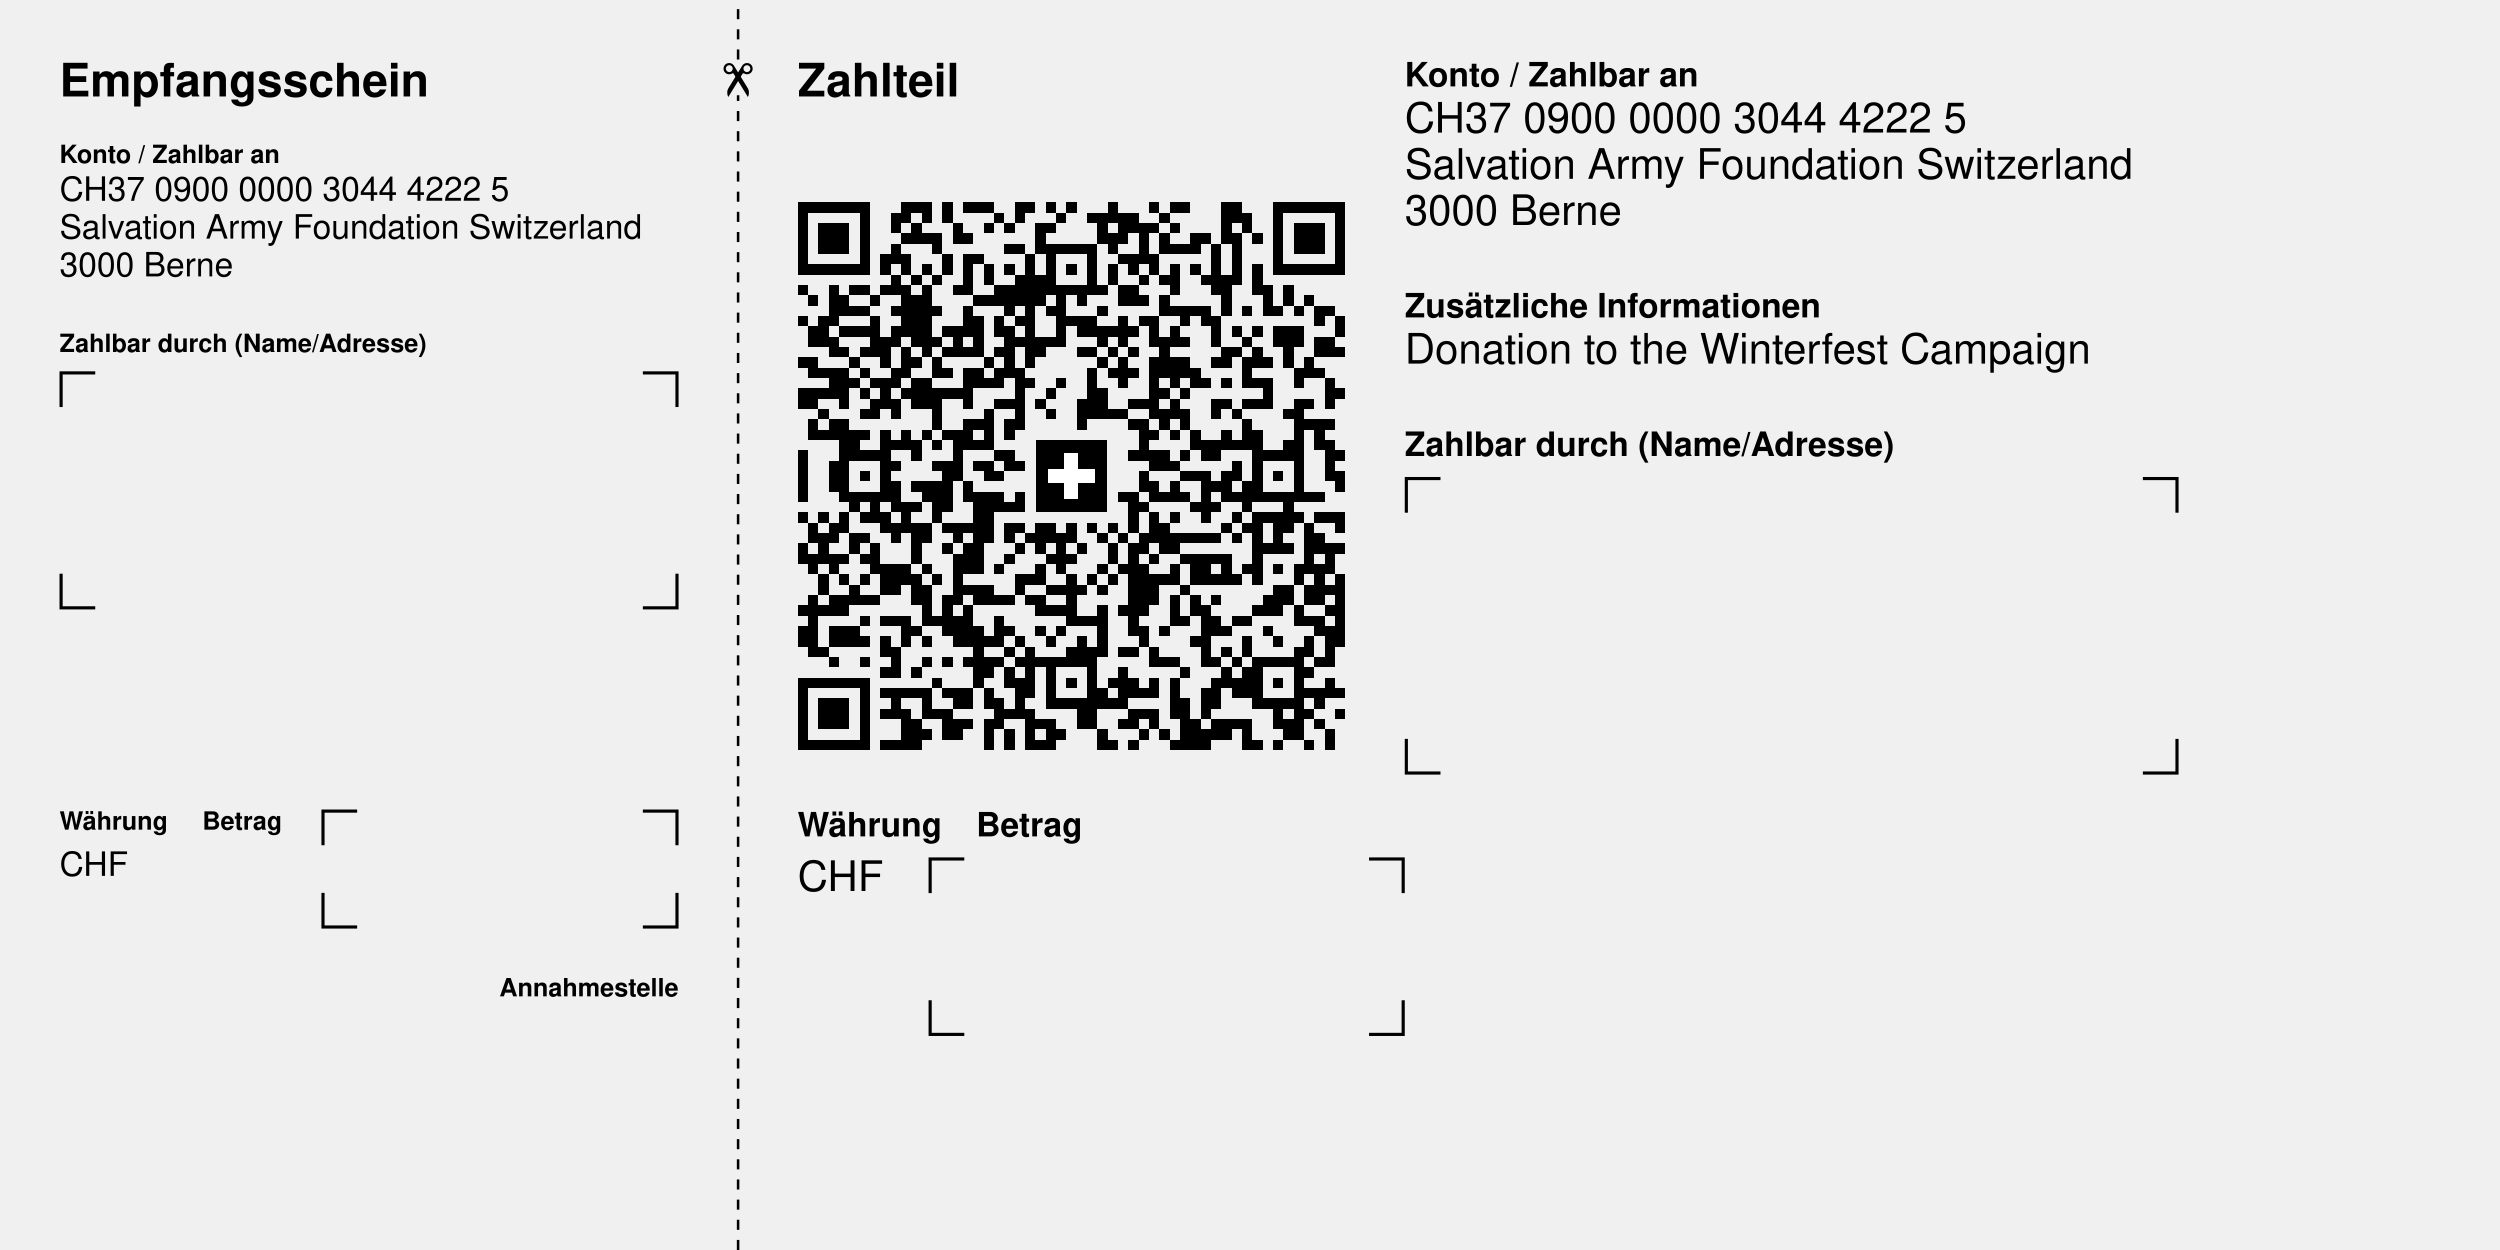
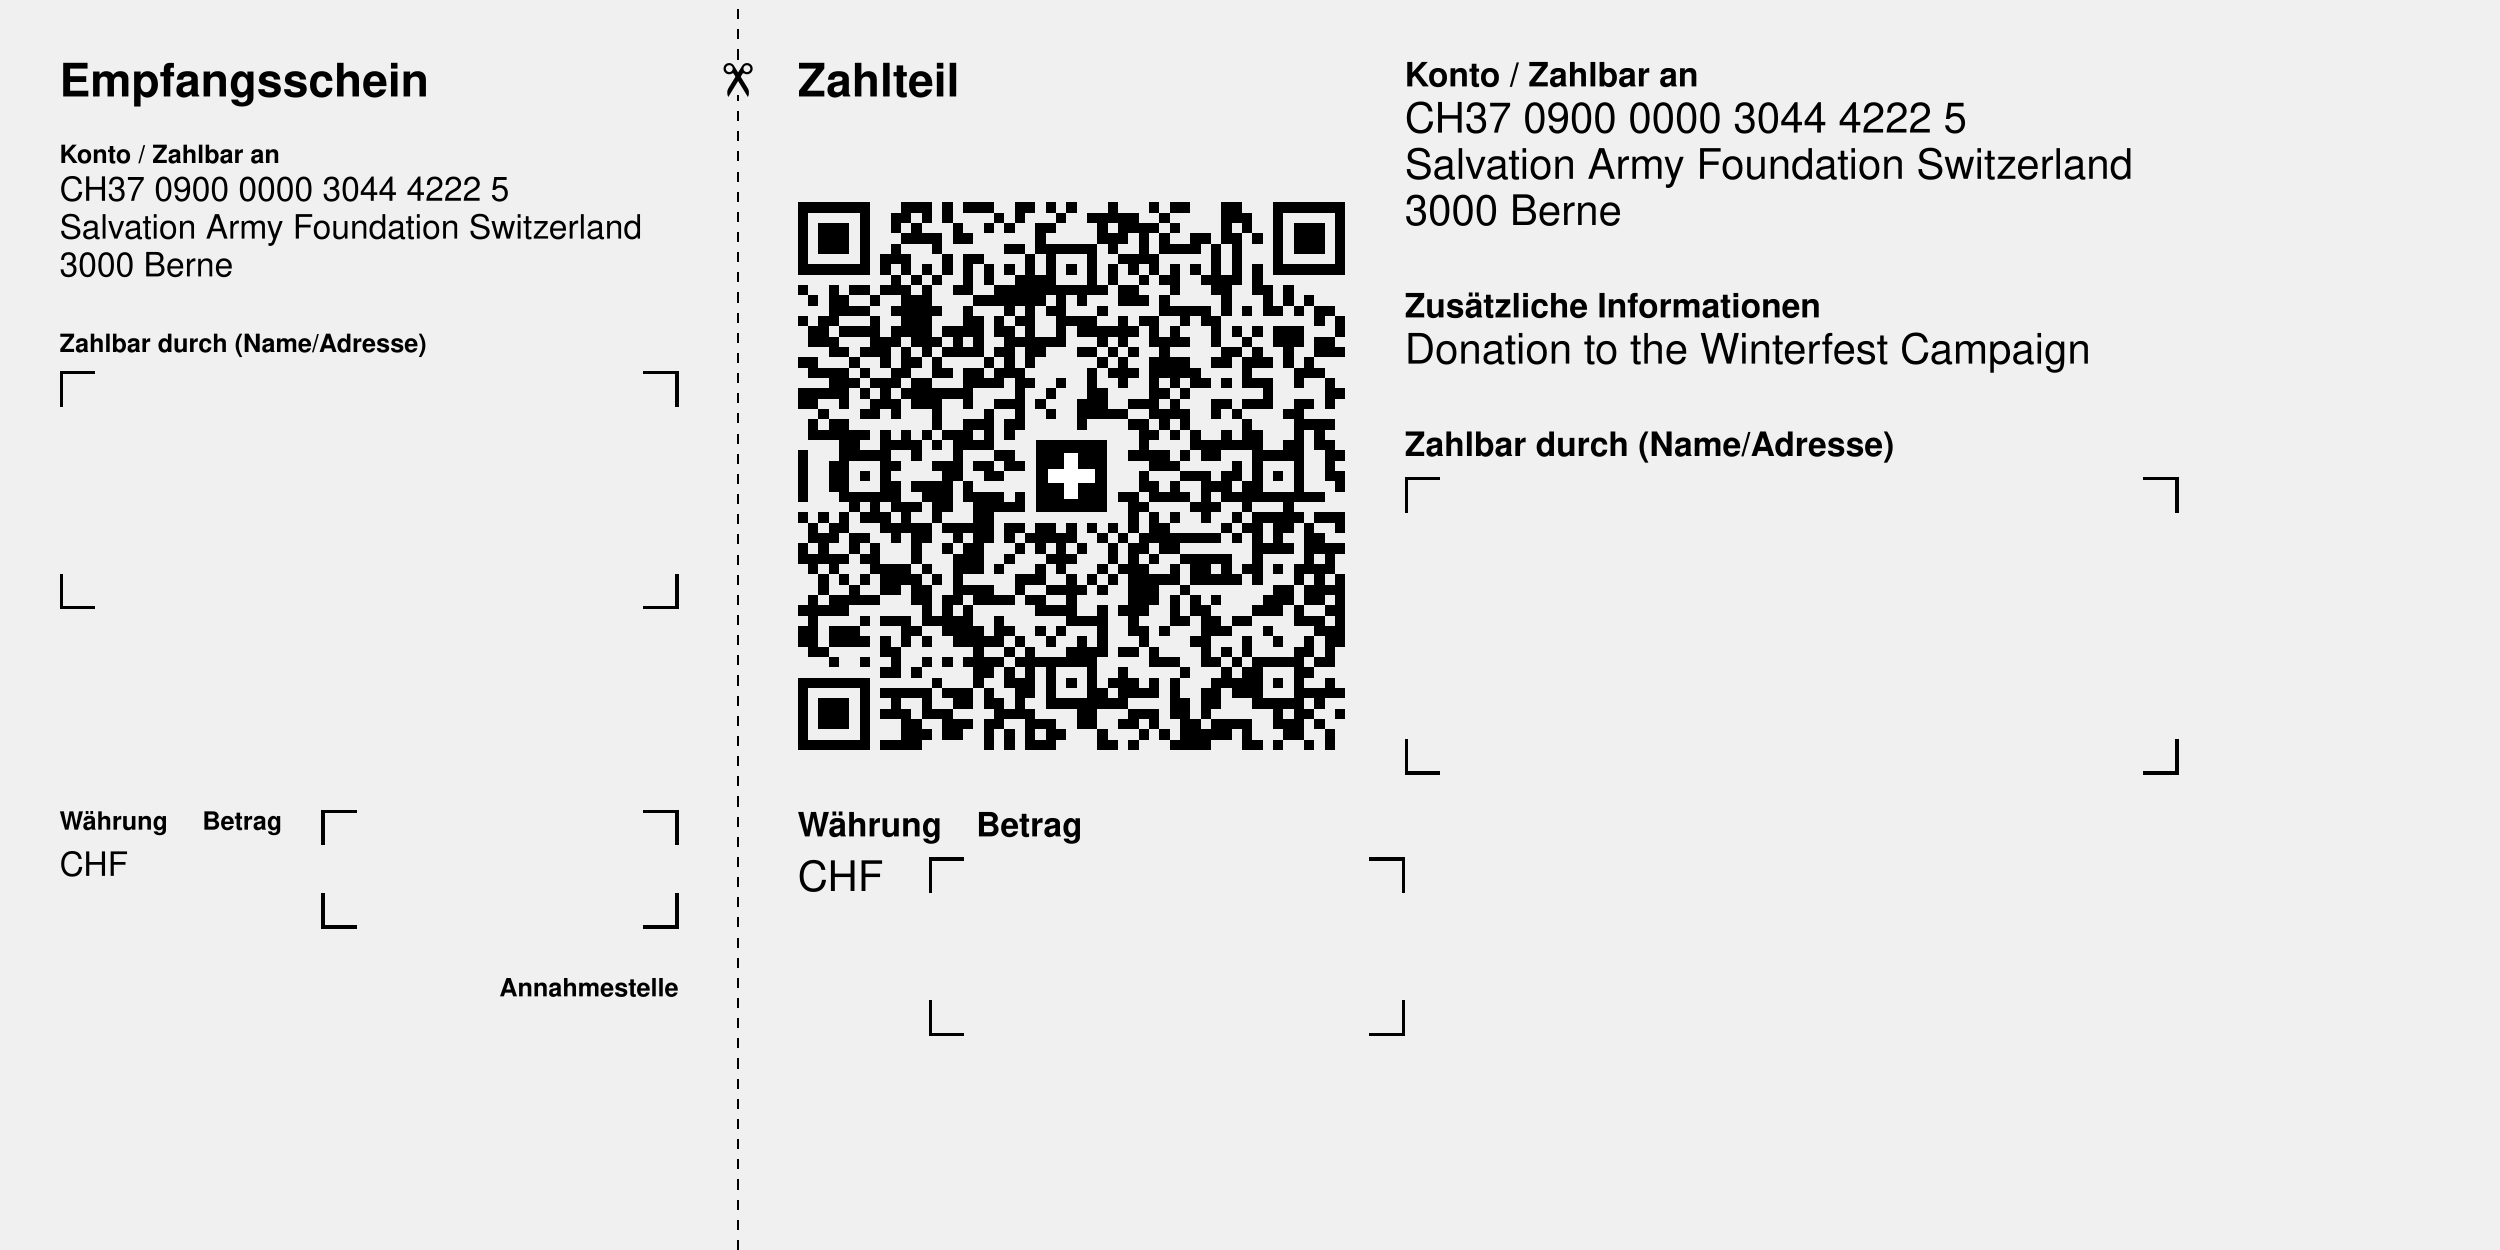
<svg xmlns="http://www.w3.org/2000/svg" width="210mm" height="105mm" version="1.1" viewBox="0 0 595.276 297.638">
  <g font-family="Helvetica,Arial,&quot;Liberation Sans&quot;" transform="translate(0 297.638)">
    <g transform="translate(189.921 -0)">
      <text x="0" y="-274.665" font-size="11" font-weight="bold">Zahlteil</text>
    </g>
    <g transform="translate(189.921 -119.055) scale(2.46)">
      <path fill="#000000" shape-rendering="crispEdges" d="M0,-53h7v1h-7zm10,0h3v1h-3zm4,0h1v2h-1zm2,0h3v1h-3zm5,0h2v1h-2zm3,0h1v1h-1z m2,0h1v1h-1zm4,0h1v2h-1zm4,0h1v1h-1zm2,0h2v1h-2zm5,0h2v2h-2zm5,0h7v1h-7z m-46,1h1v6h-1zm6,0h1v6h-1zm3,0h2v1h-2zm3,0h1v1h-1zm7,0h1v1h-1zm2,0h1v1h-1z m4,0h1v1h-1zm3,0h2v1h-2zm3,0h2v2h-2zm4,0h1v1h-1zm8,0h1v2h-1zm3,-0h1v6h-1z m6,0h1v6h-1zm-50,1h3v3h-3zm7,0h1v1h-1zm2,0h1v2h-1zm4,0h1v2h-1zm3,0h1v1h-1z m2,0h1v1h-1zm3,0h1v3h-1zm1,0h1v1h-1zm5,0h1v2h-1zm4,-0h1v4h-1zm1,0h1v1h-1z m2,0h1v1h-1zm5,0h1v2h-1zm7,0h3v3h-3zm-38,1h1v1h-1zm2,0h2v1h-2zm4,0h1v1h-1z m14,0h2v1h-2zm5,0h1v2h-1zm3,0h2v1h-2zm4,0h1v5h-1zm2,0h1v1h-1zm-35,1h1v2h-1z m4,0h1v1h-1zm7,0h2v1h-2zm4,0h5v1h-5zm6,0h1v1h-1zm6,0h3v1h-3zm4,0h1v5h-1z m-32,1h1v2h-1zm2,0h1v2h-1zm4,0h1v2h-1zm2,0h1v4h-1zm1,-0h1v1h-1zm5,0h1v11h-1z m2,0h1v4h-1zm4,0h1v4h-1zm3,-0h2v1h-2zm3,0h1v2h-1zm-33,1h5v1h-5zm11,0h1v1h-1z m6,0h1v2h-1zm2,-0h1v1h-1zm6,0h1v1h-1zm4,0h1v2h-1zm2,-0h1v1h-1zm4,0h1v3h-1z m2,-0h1v1h-1zm6,0h1v3h-1zm3,-0h5v1h-5zm-38,1h1v2h-1zm2,0h1v1h-1zm2,0h1v1h-1z m8,0h1v3h-1zm2,0h1v3h-1zm10,0h1v1h-1zm2,0h1v1h-1zm4,0h1v1h-1zm2,0h1v4h-1z m-41,1h1v1h-1zm3,0h1v4h-1zm2,0h2v1h-2zm3,0h1v1h-1zm2,-0h1v5h-1zm2,0h1v7h-1z m3,0h1v1h-1zm4,0h2v2h-2zm6,-0h1v6h-1zm1,0h2v1h-2zm3,0h1v1h-1zm2,0h2v2h-2z m14,0h1v3h-1zm2,0h1v2h-1zm-46,1h1v1h-1zm3,0h1v2h-1zm3,0h1v1h-1zm4,-0h1v5h-1z m6,0h2v1h-2zm10,0h1v1h-1zm6,0h1v1h-1zm2,0h1v2h-1zm14,0h1v1h-1zm-44,1h2v1h-2z m4,0h1v1h-1zm4,0h1v1h-1zm3,-0h1v3h-1zm4,0h1v1h-1zm4,0h1v1h-1zm5,0h1v1h-1z m7,0h4v1h-4zm7,0h1v1h-1zm3,0h1v1h-1zm2,0h1v1h-1zm2,0h2v1h-2zm-50,1h1v1h-1z m2,-0h1v3h-1zm5,0h1v4h-1zm10,0h1v4h-1zm2,0h1v2h-1zm2,0h1v1h-1zm5,0h3v1h-3z m5,-0h1v3h-1zm2,0h2v1h-2zm4,0h1v1h-1zm2,0h2v1h-2zm11,0h1v1h-1zm2,-0h1v2h-1z m-51,1h1v2h-1zm3,0h3v1h-3zm5,0h1v2h-1zm5,0h2v1h-2zm6,0h1v5h-1zm7,0h4v1h-4z m5,0h1v1h-1zm2,0h1v2h-1zm2,0h1v2h-1zm4,0h1v2h-1zm2,0h1v1h-1zm2,0h1v1h-1z m2,0h3v2h-3zm-43,1h1v2h-1zm5,0h1v3h-1zm5,0h1v1h-1zm2,0h1v2h-1zm6,0h1v1h-1z m2,0h2v1h-2zm6,0h1v1h-1zm6,0h1v4h-1zm2,0h1v1h-1zm6,0h1v1h-1zm7,0h2v2h-2z m-46,1h1v1h-1zm2,0h1v1h-1zm4,0h1v3h-1zm4,0h1v1h-1zm2,0h1v1h-1zm3,0h1v1h-1z m4,0h1v1h-1zm4,0h2v1h-2zm3,0h1v1h-1zm2,0h1v1h-1zm9,0h2v1h-2zm3,0h1v2h-1z m3,0h1v2h-1zm5,0h1v1h-1zm-52,1h2v1h-2zm5,0h1v1h-1zm6,0h1v1h-1zm2,0h1v2h-1z m5,0h1v1h-1zm11,0h1v1h-1zm2,0h1v3h-1zm3,0h1v6h-1zm2,0h2v2h-2zm4,0h2v1h-2z m3,0h1v3h-1zm2,0h1v1h-1zm4,0h1v2h-1zm-48,1h4v1h-4zm5,0h1v1h-1zm3,0h1v2h-1z m5,0h1v1h-1zm2,0h2v2h-2zm3,0h1v2h-1zm2,0h1v6h-1zm7,0h1v5h-1zm2,0h1v1h-1z m2,0h1v1h-1zm6,0h1v2h-1zm10,0h1v2h-1zm2,0h1v1h-1zm-47,1h2v2h-2zm2,0h1v1h-1z m2,0h2v1h-2zm4,0h2v3h-2zm7,0h1v1h-1zm4,0h1v1h-1zm3,0h1v1h-1zm11,0h1v1h-1z m3,0h1v1h-1zm2,0h1v1h-1zm3,0h2v1h-2zm7,0h1v3h-1zm-51,1h2v2h-2zm2,0h1v1h-1z m4,0h1v1h-1zm2,0h1v2h-1zm2,0h1v1h-1zm3,0h4v1h-4zm11,0h1v1h-1zm5,0h1v3h-1z m6,0h1v1h-1zm2,0h1v1h-1zm8,0h1v2h-1zm7,0h1v1h-1zm-48,1h1v1h-1zm3,0h1v2h-1z m2,0h1v2h-1zm4,0h1v3h-1zm3,0h1v1h-1zm3,0h2v1h-2zm4,0h1v1h-1zm4,0h1v3h-1z m5,0h2v1h-2zm4,0h1v2h-1zm4,0h2v1h-2zm3,0h2v1h-2zm5,0h1v10h-1zm1,0h1v1h-1z m-47,1h1v1h-1zm4,0h1v1h-1zm12,0h1v4h-1zm6,0h1v1h-1zm6,0h2v1h-2zm5,0h1v2h-1z m2,0h1v2h-1zm3,0h1v1h-1zm2,0h1v1h-1zm5,0h1v1h-1zm-46,1h1v2h-1zm2,0h2v2h-2z m13,0h1v3h-1zm1,0h1v1h-1zm3,0h1v2h-1zm12,0h2v1h-2zm11,0h1v3h-1zm6,0h3v1h-3z m-47,1h1v1h-1zm3,0h1v3h-1zm1,0h1v1h-1zm2,0h1v7h-1zm2,0h1v2h-1zm2,0h1v1h-1z m2,0h2v1h-2zm19,0h1v3h-1zm1,0h1v1h-1zm2,0h1v1h-1zm2,0h1v2h-1zm3,0h1v2h-1z m3,0h1v7h-1zm6,0h1v2h-1zm-46,1h1v6h-1zm5,0h1v1h-1zm2,0h1v2h-1zm2,0h1v1h-1z m2,0h1v4h-1zm2,0h1v1h-1zm22,0h2v2h-2zm3,0h1v1h-1zm5,0h1v2h-1zm4,0h1v4h-1z m-51,1h1v5h-1zm6,0h2v1h-2zm13,0h2v1h-2zm13,0h1v1h-1zm2,0h2v2h-2zm3,0h1v1h-1z m8,0h2v1h-2zm7,0h1v1h-1zm-49,1h1v3h-1zm6,0h1v1h-1zm4,0h2v1h-2zm4,0h2v1h-2z m3,0h2v1h-2zm16,0h1v1h-1zm6,0h1v2h-1zm-36,1h1v1h-1zm8,-0h1v4h-1zm4,0h2v1h-2z m15,0h1v2h-1zm4,0h3v1h-3zm4,0h1v3h-1zm5,0h1v1h-1zm6,0h1v2h-1zm-43,1h1v3h-1z m2,0h3v1h-3zm5,0h1v2h-1zm18,0h1v2h-1zm2,0h1v2h-1zm3,0h1v4h-1zm1,0h1v1h-1z m3,-0h1v3h-1zm-38,1h3v1h-3zm7,0h2v1h-2zm5,-0h2v5h-2zm2,0h1v2h-1zm2,0h1v2h-1z m10,0h2v1h-2zm4,0h1v1h-1zm2,0h1v1h-1zm5,0h1v1h-1zm3,0h3v1h-3zm4,0h2v1h-2z m-44,1h1v1h-1zm2,0h1v2h-1zm3,0h1v3h-1zm1,-0h1v1h-1zm2,0h1v2h-1zm7,-0h1v1h-1z m12,0h1v3h-1zm1,-0h1v1h-1zm5,0h1v1h-1zm2,0h1v1h-1zm7,0h1v3h-1zm-47,1h1v1h-1z m2,0h1v1h-1zm2,0h1v2h-1zm2,0h1v1h-1zm2,0h1v2h-1zm26,-0h1v3h-1zm2,0h1v1h-1z m6,0h1v1h-1zm2,0h1v7h-1zm1,0h2v1h-2zm3,0h1v1h-1zm2,0h3v1h-3zm-49,1h1v2h-1z m2,0h1v2h-1zm6,0h1v2h-1zm2,0h2v2h-2zm3,0h3v1h-3zm6,0h2v1h-2zm3,-0h2v2h-2z m3,0h1v2h-1zm2,0h1v1h-1zm2,0h1v1h-1zm5,-0h1v3h-1zm6,0h1v1h-1zm2,0h1v1h-1z m3,-0h1v3h-1zm3,0h1v5h-1zm3,0h1v1h-1zm-50,1h1v3h-1zm3,0h2v1h-2zm10,0h1v1h-1z m5,0h1v1h-1zm2,0h1v1h-1zm3,0h1v4h-1zm4,0h1v1h-1zm2,0h1v1h-1zm2,0h1v2h-1z m3,0h5v1h-5zm6,0h1v1h-1zm8,0h1v2h-1zm-50,1h1v2h-1zm5,0h1v1h-1zm2,0h1v3h-1z m4,0h1v2h-1zm3,0h1v1h-1zm2,0h2v3h-2zm5,0h1v1h-1zm2,0h1v1h-1zm4,0h1v1h-1z m3,0h1v2h-1zm2,0h1v9h-1zm4,0h1v1h-1zm9,0h1v1h-1zm2,0h1v1h-1zm4,0h1v3h-1z m1,0h1v1h-1zm-51,1h1v2h-1zm2,0h2v1h-2zm3,0h1v1h-1zm9,0h1v5h-1zm5,0h1v1h-1z m4,0h1v1h-1zm2,0h1v1h-1zm8,0h1v1h-1zm3,0h5v1h-5zm-34,1h1v1h-1zm5,0h3v2h-3z m4,0h1v1h-1zm7,0h1v1h-1zm4,0h1v2h-1zm6,0h1v1h-1zm2,0h1v1h-1zm2,0h1v5h-1z m3,0h1v2h-1zm2,0h2v2h-2zm3,0h1v2h-1zm2,0h1v1h-1zm3,0h1v1h-1zm2,0h1v2h-1z m2,0h1v4h-1zm-48,1h1v2h-1zm2,0h1v1h-1zm2,0h1v1h-1zm5,0h1v3h-1zm2,0h1v1h-1z m8,0h2v1h-2zm5,0h1v5h-1zm2,0h1v1h-1zm2,0h1v1h-1zm4,0h1v3h-1zm1,0h1v1h-1z m5,0h1v1h-1zm2,0h1v1h-1zm10,0h1v7h-1zm-47,1h1v2h-1zm3,0h2v1h-2zm4,0h1v4h-1z m4,0h3v1h-3zm5,0h1v1h-1zm3,0h2v1h-2zm3,0h1v1h-1zm2,0h1v1h-1zm8,0h1v1h-1z m9,0h2v2h-2zm3,0h1v2h-1zm2,0h1v1h-1zm-50,1h1v6h-1zm2,0h2v2h-2zm3,0h2v1h-2z m8,0h1v4h-1zm3,0h4v1h-4zm5,0h2v1h-2zm14,0h1v3h-1zm2,0h1v2h-1zm2,0h1v1h-1z m5,0h1v2h-1zm-45,1h1v1h-1zm2,0h1v1h-1zm14,0h1v4h-1zm7,0h3v1h-3zm6,0h1v5h-1z m2,0h1v1h-1zm8,0h1v6h-1zm5,0h1v1h-1zm2,0h1v1h-1zm2,0h1v2h-1zm3,0h1v1h-1z m-45,1h1v1h-1zm2,0h3v1h-3zm5,0h1v1h-1zm2,0h1v3h-1zm4,0h1v3h-1zm8,0h2v1h-2z m10,0h1v1h-1zm3,0h1v2h-1zm2,0h2v1h-2zm7,0h2v1h-2zm-49,1h1v2h-1zm3,0h3v2h-3z m7,0h2v1h-2zm7,0h1v6h-1zm3,0h1v1h-1zm3,0h1v1h-1zm2,0h1v1h-1zm8,-0h1v2h-1z m2,0h1v1h-1zm6,0h1v1h-1zm4,0h1v1h-1zm5,0h2v1h-2zm-44,1h1v1h-1zm2,0h1v2h-1z m2,0h1v1h-1zm2,0h1v1h-1zm6,0h1v1h-1zm3,0h1v1h-1zm3,0h1v1h-1zm3,0h1v3h-1z m11,-0h1v1h-1zm5,0h1v2h-1zm3,0h1v1h-1zm3,0h1v2h-1zm2,0h1v3h-1zm-49,1h1v1h-1z m7,0h1v3h-1zm11,-0h1v1h-1zm2,0h1v5h-1zm4,0h1v2h-1zm2,0h1v8h-1zm3,0h2v1h-2z m3,0h1v2h-1zm7,0h1v1h-1zm7,0h1v9h-1zm-45,1h1v1h-1zm3,0h1v1h-1zm6,0h1v1h-1z m2,0h1v1h-1zm2,0h1v1h-1zm2,0h2v1h-2zm3,0h1v1h-1zm2,0h3v1h-3zm12,0h2v1h-2z m5,0h1v1h-1zm2,0h1v1h-1zm2,0h1v5h-1zm1,0h3v1h-3zm5,0h1v1h-1zm-42,1h1v1h-1z m3,0h1v1h-1zm7,0h1v1h-1zm2,0h1v2h-1zm4,0h1v4h-1zm7,0h1v4h-1zm6,0h1v1h-1z m4,0h1v2h-1zm2,0h1v3h-1zm6,0h1v1h-1zm-49,1h7v1h-7zm13,0h1v1h-1zm8,0h1v4h-1z m5,0h1v1h-1zm4,0h1v1h-1zm2,0h1v2h-1zm2,0h1v2h-1zm2,0h1v4h-1zm4,0h1v3h-1z m2,0h1v2h-1zm4,0h1v1h-1zm5,0h1v2h-1zm-51,1h1v6h-1zm6,0h1v6h-1zm2,-0h5v1h-5z m6,0h3v1h-3zm4,0h1v2h-1zm11,0h1v2h-1zm4,-0h1v1h-1zm6,0h1v3h-1zm10,-0h2v1h-2z m3,0h1v1h-1zm-50,1h3v3h-3zm7,0h1v2h-1zm3,0h1v2h-1zm3,-0h2v1h-2zm4,0h1v3h-1z m6,-0h3v1h-3zm5,0h1v1h-1zm7,0h1v5h-1zm8,0h3v1h-3zm5,0h1v1h-1zm-42,1h1v1h-1z m2,0h1v4h-1zm3,0h2v1h-2zm7,0h1v1h-1zm2,0h1v4h-1zm5,0h1v2h-1zm5,0h3v1h-3z m14,0h1v2h-1zm3,0h1v1h-1zm3,0h1v1h-1zm-41,1h1v3h-1zm3,0h2v2h-2zm2,0h1v1h-1z m2,0h1v3h-1zm5,0h2v1h-2zm8,0h2v1h-2zm3,0h1v1h-1zm4,0h1v3h-1zm2,0h4v1h-4z m7,0h1v2h-1zm3,0h1v1h-1zm-38,1h1v1h-1zm8,0h1v2h-1zm4,0h2v1h-2zm5,0h1v2h-1z m4,0h1v1h-1zm2,0h1v1h-1zm4,0h3v1h-3zm4,0h1v2h-1zm8,0h1v2h-1zm-50,1h5v1h-5z m7,0h2v1h-2zm15,0h2v1h-2zm7,0h1v1h-1zm2,0h1v1h-1zm4,0h1v1h-1zm3,0h1v1h-1z m5,0h1v1h-1zm2,0h1v1h-1zm3,0h1v1h-1z" />
    </g>
    <g transform="translate(189.921 -119.055)">
      <path fill="#000000" shape-rendering="crispEdges" d="M56.693,-73.701h17.008v17.008h-17.008z" />
      <path fill="#ffffff" shape-rendering="crispEdges" d="M63.543,-70.709h3.307v11.024h-3.307zm-3.858,3.858h11.024v3.307h-11.024z" />
    </g>
    <g transform="translate(189.921 -0)">
      <text x="0" y="-98.482" font-size="8" font-weight="bold">Währung</text>
      <text x="0" y="-85.482" font-size="10">CHF</text>
      <text x="42.52" y="-98.482" font-size="8" font-weight="bold">Betrag</text>
-       <path stroke="#000000" stroke-width="0.75" fill="none" d="M31.556,-59.466l0,8.129l8.129,0m96.378,0l8.129,0l0,-8.129m0,-25.512l0,-8.129l-8.129,0m-96.378,0l-8.129,0l0,8.129" />
+       <path stroke="#000000" stroke-width="0.75" shape-rendering="crispEdges" fill="none" d="M31.556,-59.466l0,8.129l8.129,0m96.378,0l8.129,0l0,-8.129m0,-25.512l0,-8.129l-8.129,0m-96.378,0l-8.129,0l0,8.129" />
    </g>
    <g transform="translate(334.488 -0)">
      <text x="0" y="-277.065" font-size="8" font-weight="bold">Konto / Zahlbar an</text>
      <text x="0" y="-266.065" font-size="10">CH37 0900 0000 3044 4222 5</text>
      <text x="0" y="-255.065" font-size="10">Salvation Army Foundation Switzerland</text>
      <text x="0" y="-244.065" font-size="10">3000 Berne</text>
      <text x="0" y="-222.065" font-size="8" font-weight="bold">Zusätzliche Informationen</text>
      <text x="0" y="-211.065" font-size="10">Donation to the Winterfest Campaign</text>
      <text x="0" y="-189.065" font-size="8" font-weight="bold">Zahlbar durch (Name/Adresse)</text>
-       <path stroke="#000000" stroke-width="0.75" fill="none" d="M0.375,-121.702l0,8.129l8.129,0m167.244,0l8.129,0l0,-8.129m0,-53.858l0,-8.129l-8.129,0m-167.244,0l-8.129,0l0,8.129" />
+       <path stroke="#000000" stroke-width="0.75" shape-rendering="crispEdges" fill="none" d="M0.375,-121.702l0,8.129l8.129,0m167.244,0l8.129,0l0,-8.129m0,-53.858l0,-8.129l-8.129,0m-167.244,0l-8.129,0l0,8.129" />
    </g>
    <g transform="translate(14.173 -0)">
      <text x="0" y="-274.665" font-size="11" font-weight="bold">Empfangsschein</text>
      <text x="0" y="-258.822" font-size="6" font-weight="bold">Konto / Zahlbar an</text>
      <text x="0" y="-249.822" font-size="8">CH37 0900 0000 3044 4222 5</text>
      <text x="0" y="-240.822" font-size="8">Salvation Army Foundation Switzerland</text>
      <text x="0" y="-231.822" font-size="8">3000 Berne</text>
      <text x="0" y="-213.822" font-size="6" font-weight="bold">Zahlbar durch (Name/Adresse)</text>
-       <path stroke="#000000" stroke-width="0.75" fill="none" d="M0.375,-161.033l0,8.129l8.129,0m130.394,0l8.129,0l0,-8.129m0,-39.685l0,-8.129l-8.129,0m-130.394,0l-8.129,0l0,8.129" />
+       <path stroke="#000000" stroke-width="0.75" shape-rendering="crispEdges" fill="none" d="M0.375,-161.033l0,8.129l8.129,0m130.394,0l8.129,0l0,-8.129m0,-39.685l0,-8.129l-8.129,0m-130.394,0l-8.129,0l0,8.129" />
      <text x="0" y="-100.082" font-size="6" font-weight="bold">Währung</text>
      <text x="0" y="-89.082" font-size="8">CHF</text>
      <text x="34.016" y="-100.082" font-size="6" font-weight="bold">Betrag</text>
-       <path stroke="#000000" stroke-width="0.75" fill="none" d="M62.737,-85.039l0,8.129l8.129,0m68.031,0l8.129,0l0,-8.129m0,-11.339l0,-8.129l-8.129,0m-68.031,0l-8.129,0l0,8.129" />
+       <path stroke="#000000" stroke-width="0.75" shape-rendering="crispEdges" fill="none" d="M62.737,-85.039l0,8.129l8.129,0m68.031,0l8.129,0l0,-8.129m0,-11.339l0,-8.129l-8.129,0m-68.031,0l-8.129,0l0,8.129" />
      <text x="104.724" y="-60.397" font-size="6" font-weight="bold">Annahmestelle</text>
    </g>
-     <path stroke="#000000" stroke-width="0.6" stroke-dasharray="2.4" fill="none" d="M175.748,-0l0,-274.961m0,-8.504l0,-14.173" />
+     <path stroke="#000000" stroke-width="0.6" stroke-dasharray="2.4" shape-rendering="crispEdges" fill="none" d="M175.748,-0l0,-274.961m0,-8.504l0,-14.173" />
    <g transform="translate(172.687 -274.535) scale(0.006)">
      <path fill="#000000" d="M131.754,-359.388c-33.041,54.539,-52.384,110.154,-52.384,192.144c0,62.702,15.27,120.654,41.122,167.596l567.598,-926.232c10.25,-16.724,34.279,-23.091,63.969,-5.805c33.06,19.242,71.495,30.268,112.507,30.268 c123.676,0,223.937,-100.261,223.937,-223.937c0,-123.676,-100.261,-223.937,-223.937,-223.937c-76.348,0,-143.773,38.208,-184.195,96.548l-548.617,893.353zm728.561,-904.861c75.929,0,137.48,61.551,137.48,137.48 c0,75.929,-61.551,137.48,-137.48,137.48c-75.929,0,-137.48,-61.551,-137.48,-137.48c0,-75.929,61.551,-137.48,137.48,-137.48z" />
    </g>
    <g transform="translate(178.809 -274.535) scale(-0.006 0.006)">
      <path fill="#000000" d="M131.754,-359.388c-33.041,54.539,-52.384,110.154,-52.384,192.144c0,62.702,15.27,120.654,41.122,167.596l567.598,-926.232c10.25,-16.724,34.279,-23.091,63.969,-5.805c33.06,19.242,71.495,30.268,112.507,30.268 c123.676,0,223.937,-100.261,223.937,-223.937c0,-123.676,-100.261,-223.937,-223.937,-223.937c-76.348,0,-143.773,38.208,-184.195,96.548l-548.617,893.353zm728.561,-904.861c75.929,0,137.48,61.551,137.48,137.48 c0,75.929,-61.551,137.48,-137.48,137.48c-75.929,0,-137.48,-61.551,-137.48,-137.48c0,-75.929,61.551,-137.48,137.48,-137.48z" />
    </g>
  </g>
</svg>
